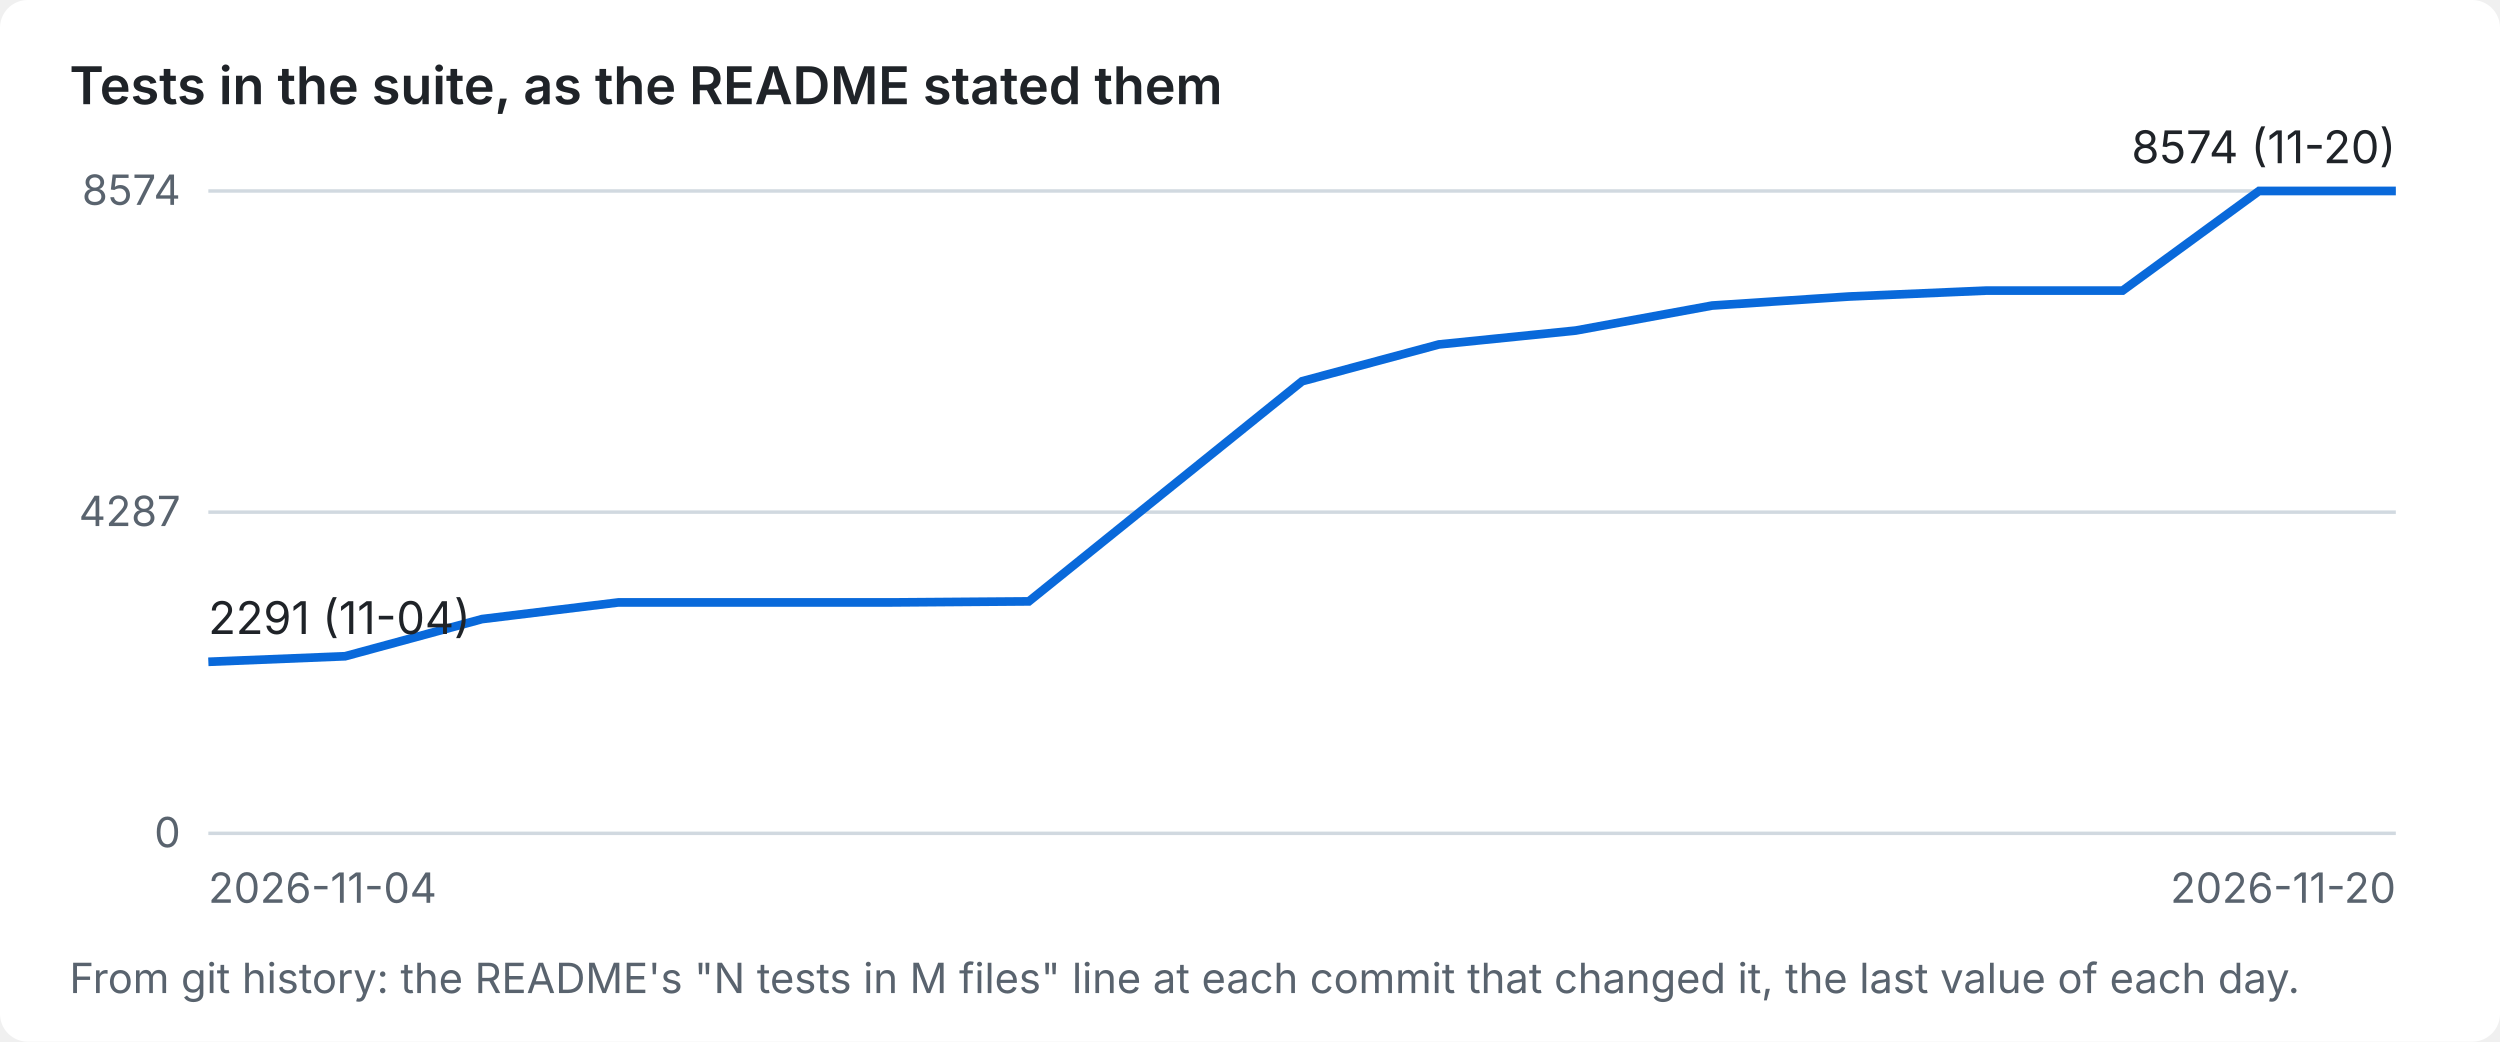
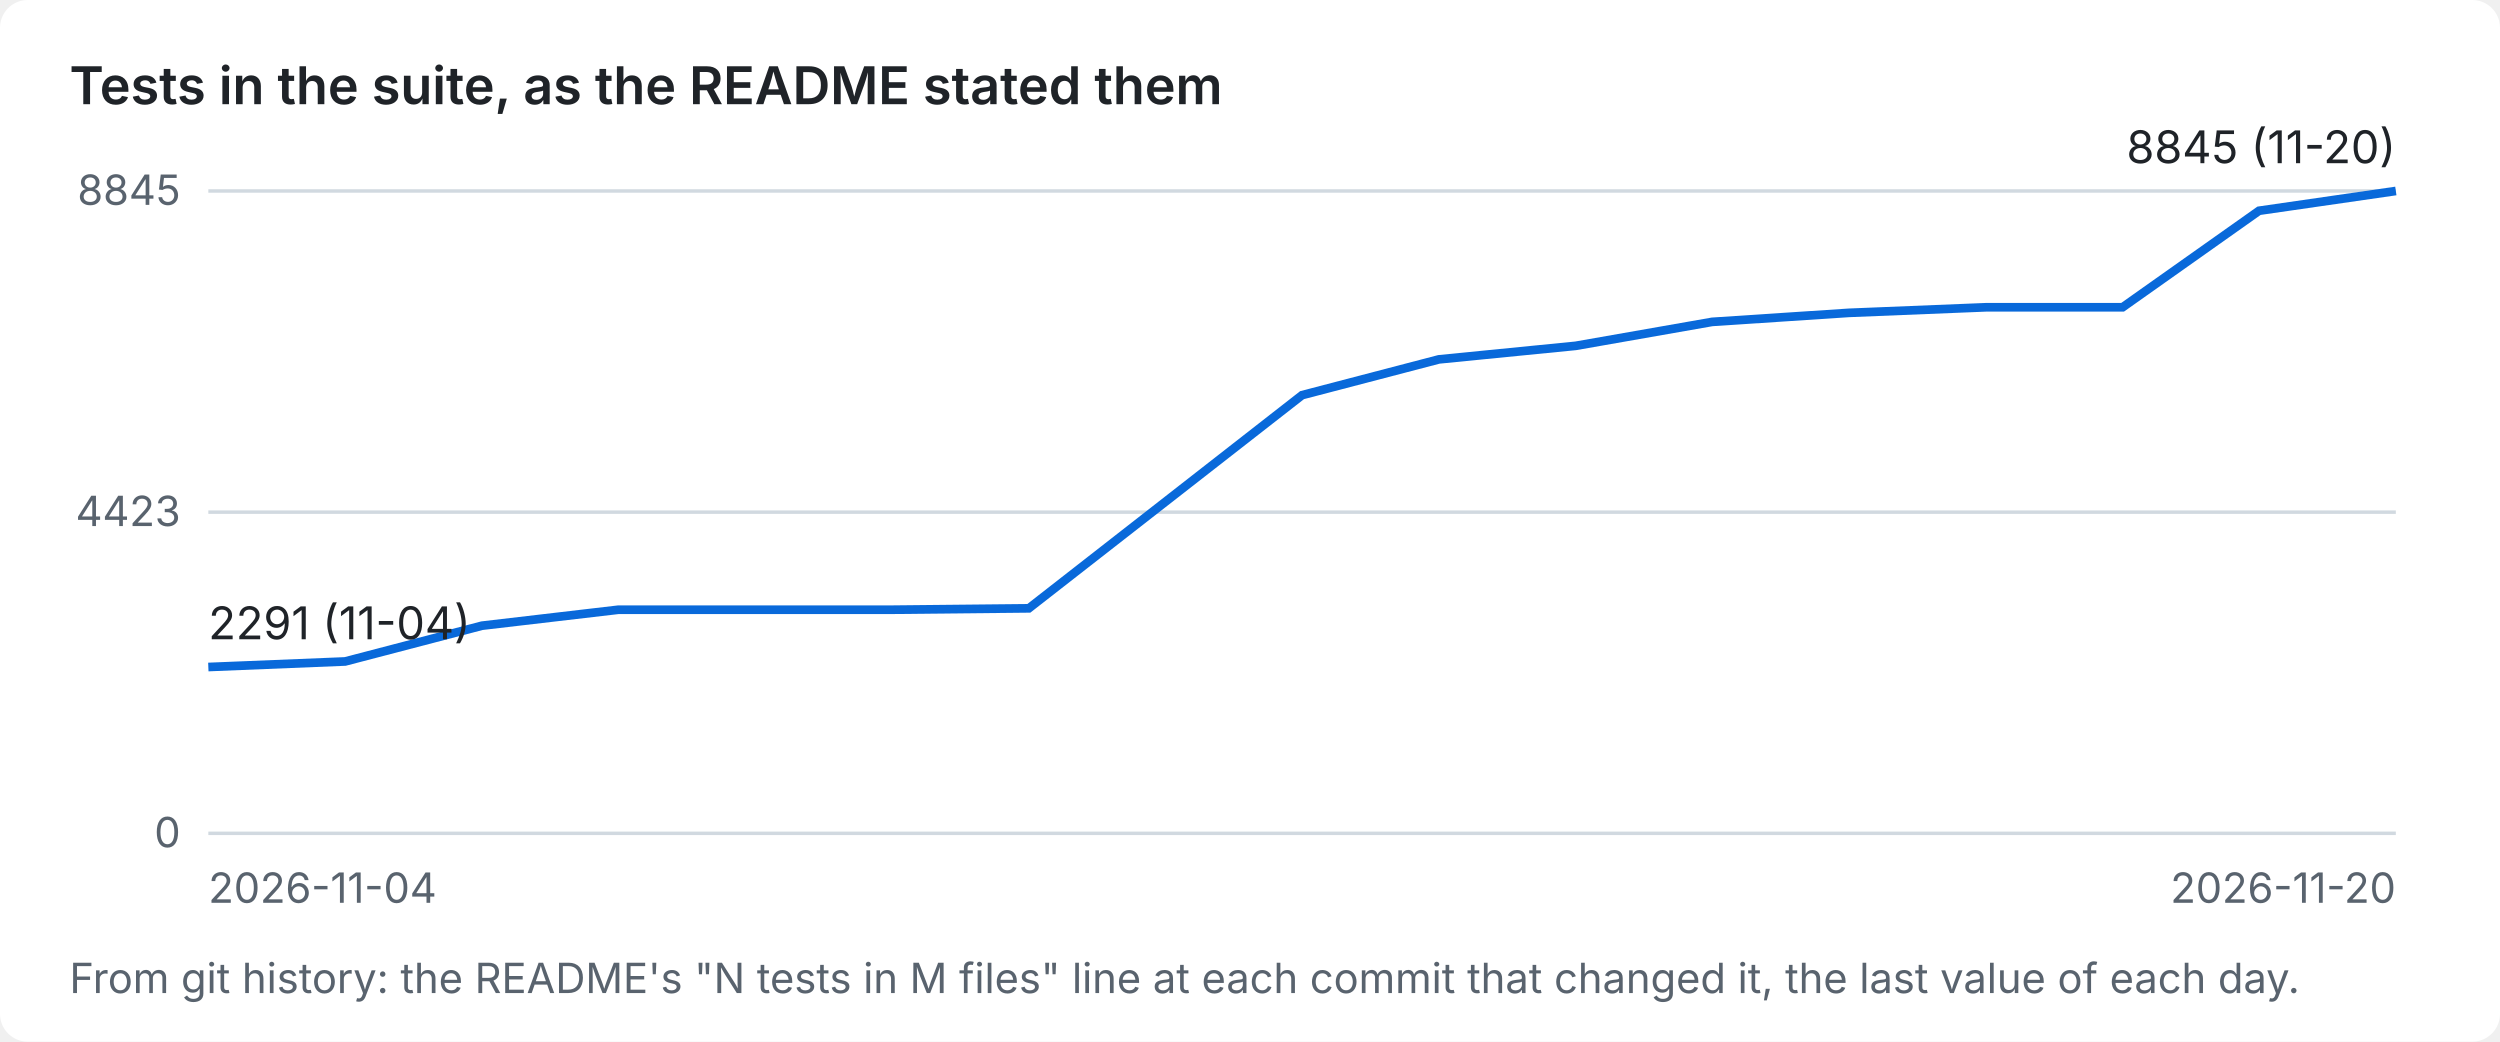
<svg xmlns="http://www.w3.org/2000/svg" width="720" height="300" viewBox="0 0 720 300" role="img" aria-label="Tests in the suite, as the README stated them">
  <style>
  .bg{fill:#ffffff}.t{fill:#1f2328;font:600 15px system-ui,-apple-system,Segoe UI,sans-serif}.l{fill:#1f2328;font:13px system-ui,-apple-system,Segoe UI,sans-serif}
  .s{fill:#59636e;font:12px system-ui,-apple-system,Segoe UI,sans-serif}.a{fill:#0969da}.b{fill:#bf8700}.g{stroke:#d1d9e0}.ln{stroke:#0969da;fill:none;stroke-width:2.5}
  @media (prefers-color-scheme: dark){.bg{fill:#0d1117}.t,.l{fill:#e6edf3}.s{fill:#9198a1}.a{fill:#4493f8}.b{fill:#d29922}.g{stroke:#3d444d}.ln{stroke:#4493f8}}
</style>
  <rect class="bg" width="720" height="300" rx="8" />
  <text class="t" x="20" y="30">Tests in the suite, as the README stated them</text>
  <line class="g" x1="60" x2="690" y1="240.0" y2="240.0" />
  <text class="s" x="52" y="244.0" text-anchor="end">0</text>
  <line class="g" x1="60" x2="690" y1="147.5" y2="147.5" />
-   <text class="s" x="52" y="151.5" text-anchor="end">4287</text>
+   <text class="s" x="52" y="151.5" text-anchor="end">4423</text>
  <line class="g" x1="60" x2="690" y1="55.0" y2="55.0" />
-   <text class="s" x="52" y="59.0" text-anchor="end">8574</text>
-   <path class="ln" d="M60.0,190.6 L99.4,189.0 L138.8,178.3 L178.1,173.5 L217.5,173.5 L256.9,173.5 L296.3,173.2 L375.0,109.8 L414.4,99.2 L453.8,95.2 L493.1,88.0 L532.5,85.4 L571.9,83.7 L611.3,83.7 L650.6,55.0 L690.0,55.0" />
-   <text class="l" x="60.0" y="182.6" text-anchor="start">2291 (11-04)</text>
-   <text class="l" x="690.0" y="47.0" text-anchor="end">8574 (11-20)</text>
+   <text class="s" x="52" y="59.0" text-anchor="end">8845</text>
+   <path class="ln" d="M60.0,192.1 L99.4,190.5 L138.8,180.2 L178.1,175.6 L217.5,175.6 L256.9,175.6 L296.3,175.2 L375.0,113.8 L414.4,103.5 L453.8,99.6 L493.1,92.7 L532.5,90.1 L571.9,88.5 L611.3,88.5 L650.6,60.7 L690.0,55.0" />
+   <text class="l" x="60.0" y="184.1" text-anchor="start">2291 (11-04)</text>
+   <text class="l" x="690.0" y="47.0" text-anchor="end">8845 (11-20)</text>
  <text class="s" x="60" y="260">2026-11-04</text>
  <text class="s" x="690" y="260" text-anchor="end">2026-11-20</text>
  <text class="s" x="20" y="286">From git history: the README's "N tests in M files" line at each commit that changed it, the last value of each day.</text>
</svg>
